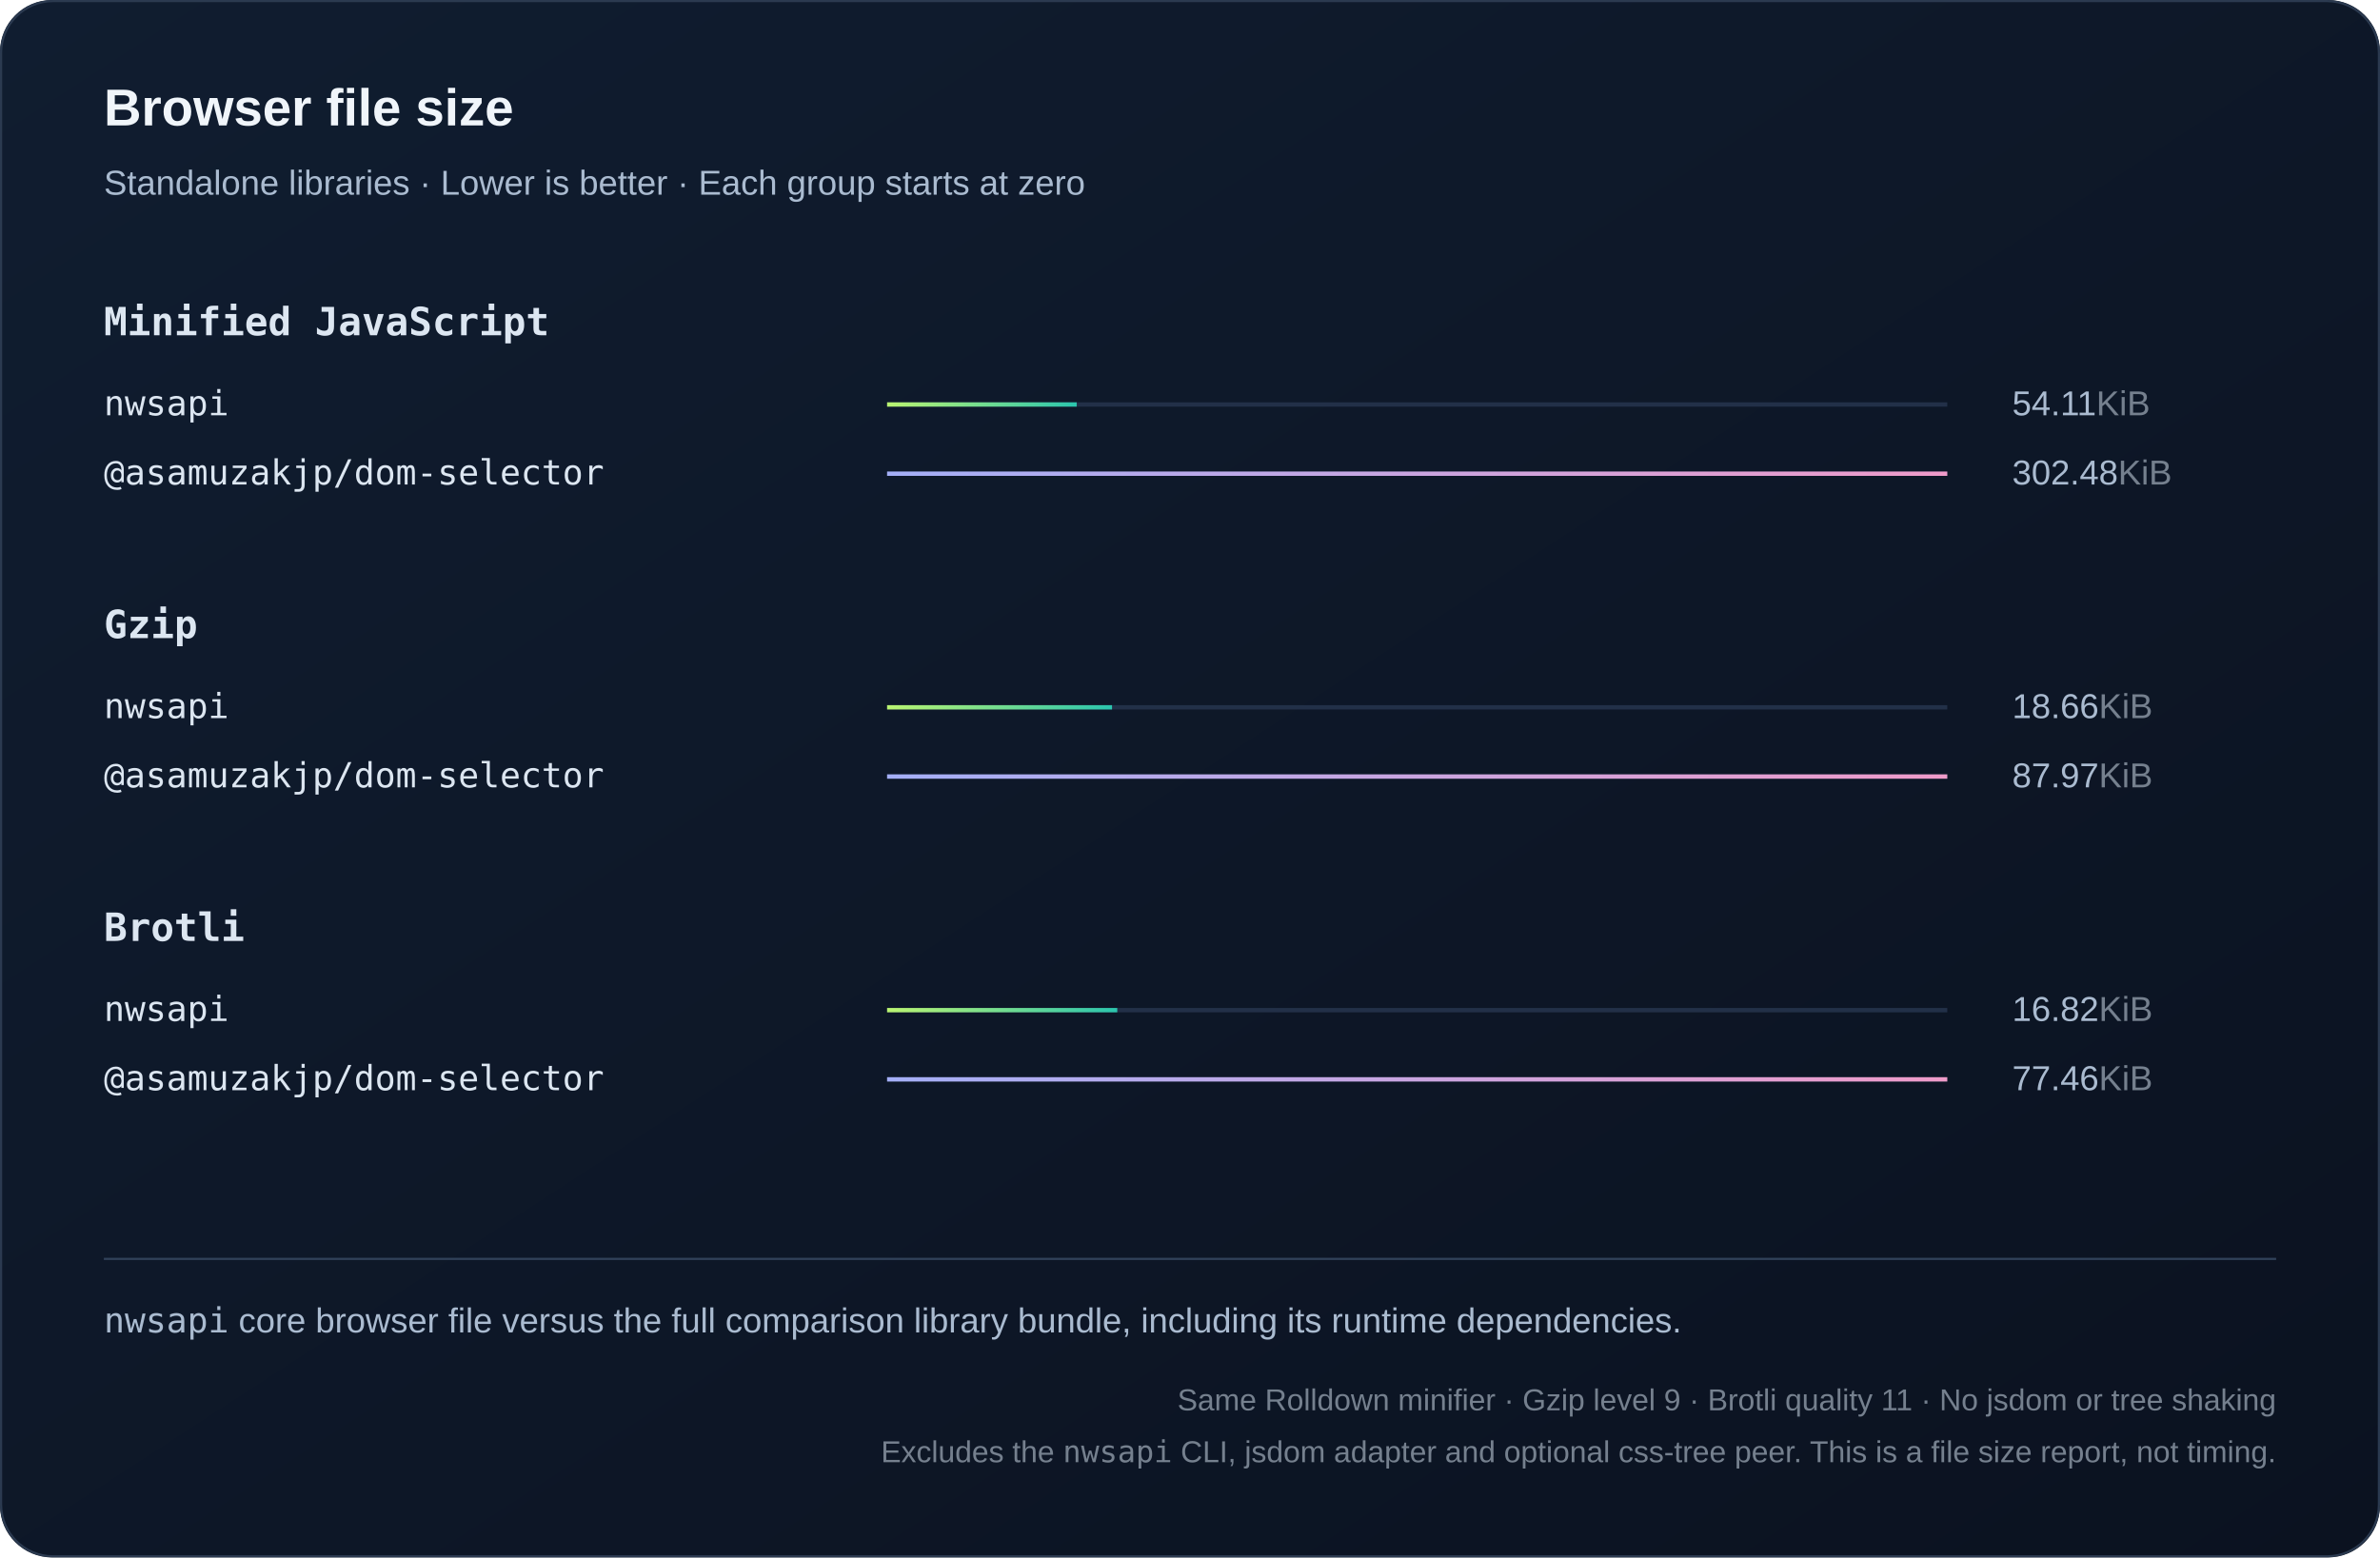
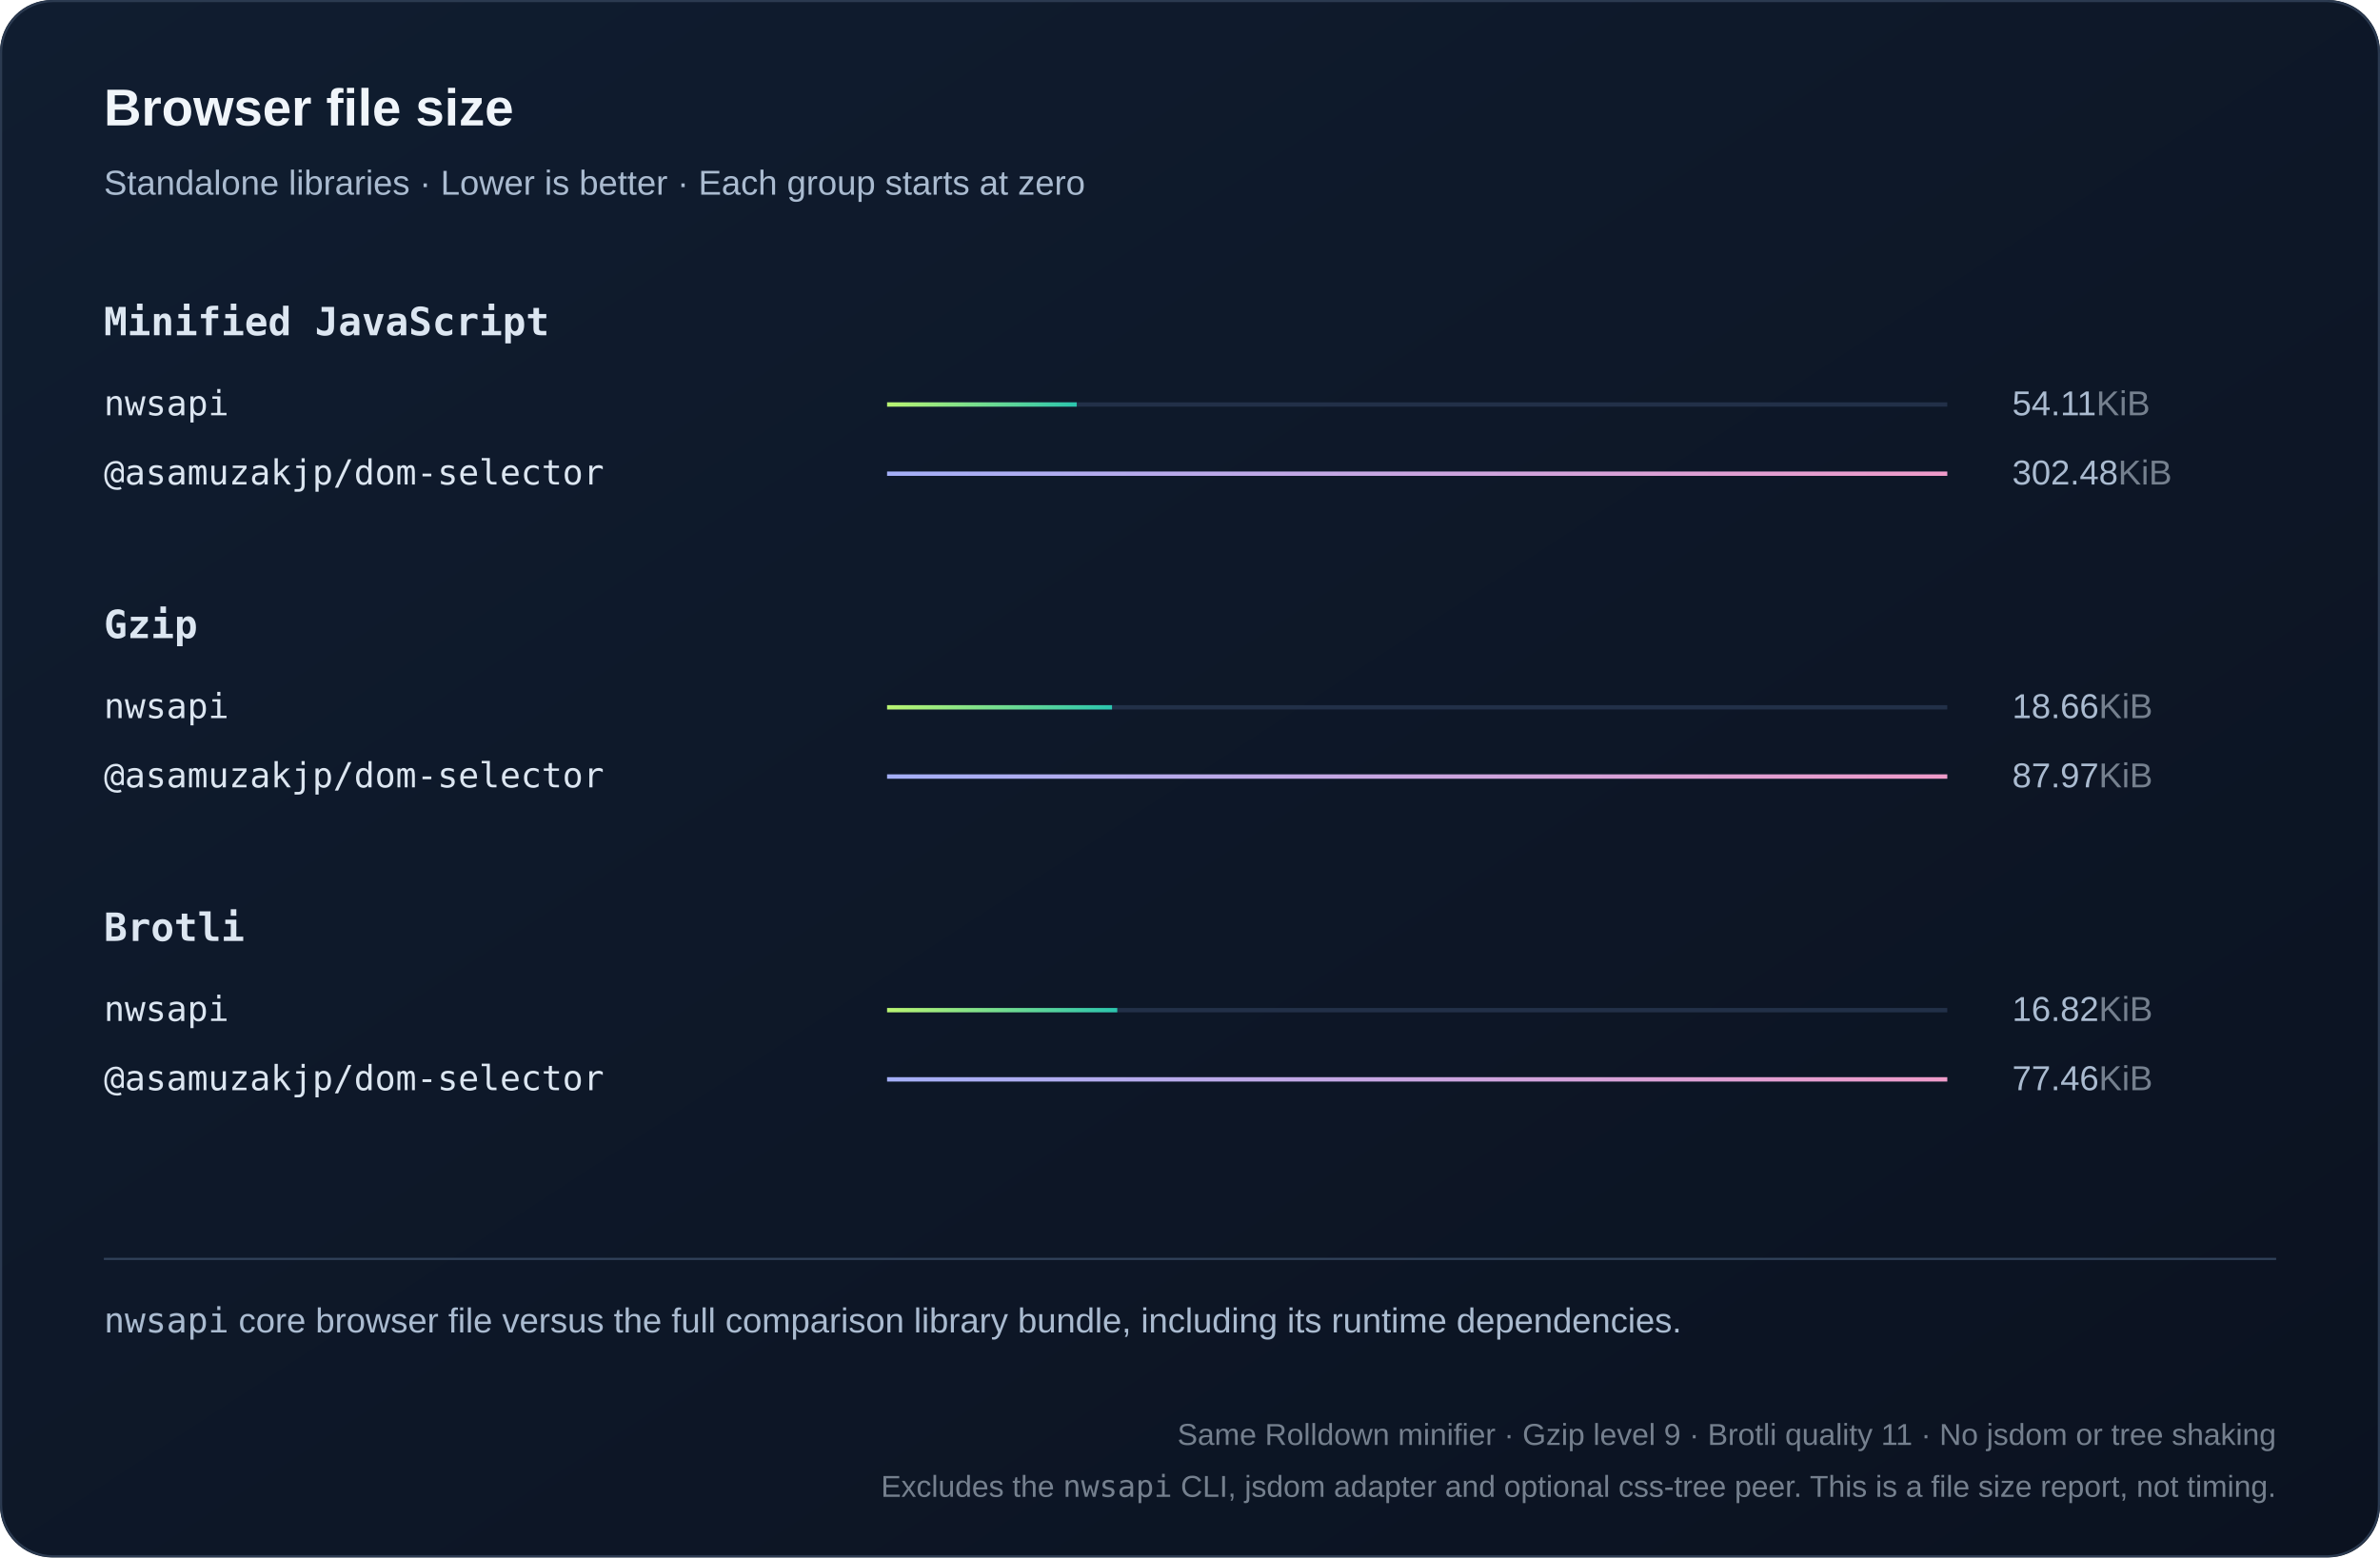
<svg xmlns="http://www.w3.org/2000/svg" width="1100" height="720" viewBox="0 0 1100 720" role="img">
  <defs>
    <linearGradient id="bg" x2="1" y2="1">
      <stop stop-color="#101d30" />
      <stop offset="1" stop-color="#0b1220" />
    </linearGradient>
    <linearGradient id="series0">
      <stop stop-color="#baf471" />
      <stop offset="1" stop-color="#2bc5ae" />
    </linearGradient>
    <linearGradient id="series1">
      <stop stop-color="#a4aff7" />
      <stop offset="1" stop-color="#ef9bc9" />
    </linearGradient>
    <linearGradient id="series2">
      <stop stop-color="#80d7ff" />
      <stop offset="1" stop-color="#739be8" />
    </linearGradient>
  </defs>
  <style>text{font-family:Arial,Helvetica,sans-serif;fill:#f0f5fa}
.muted{fill:#aabbd0;font:16px Arial,Helvetica,sans-serif}
.code{font:18px Consolas,Menlo,monospace;fill:#dce6f1}
.note .code{font:16px Consolas,Menlo,monospace}
.metadata,.metadata .code{fill:#75808e;font-size:14px}
.chart-title{font-size:24px;font-weight:700}
.unit{fill:#75808e}
.package{font-family:Consolas,Menlo,monospace}
.comparison{font-size:14px;font-variant-numeric:tabular-nums}
.tick{fill:#aabbd0;font-size:12px}
.time{fill:#aabbd0;font-size:13px;font-variant-numeric:tabular-nums}
.engine{font-size:16px}</style>
  <rect width="1100" height="720" rx="24" fill="url(#bg)" />
  <rect x=".5" y=".5" width="1099" height="719" rx="24" fill="none" stroke="#2b3a50" />
  <text x="48" y="58" class="chart-title">Browser file size</text>
  <text x="48" y="90" class="muted">Standalone libraries · Lower is better · Each group starts at zero</text>
  <text x="48" y="155" class="code" style="font-weight:600">Minified JavaScript</text>
  <g>
    <text x="48" y="192" class="code engine">nwsapi</text>
    <path d="M410 187h490" stroke="#223048" stroke-width="2" />
    <rect x="410" y="186" width="87.653" height="2" fill="url(#series0)" />
    <text x="930" y="192" class="muted">54.11<tspan class="unit">KiB</tspan>
    </text>
  </g>
  <g>
    <text x="48" y="224" class="code engine">@asamuzakjp/dom-selector</text>
    <path d="M410 219h490" stroke="#223048" stroke-width="2" />
    <rect x="410" y="218" width="490" height="2" fill="url(#series1)" />
    <text x="930" y="224" class="muted">302.48<tspan class="unit">KiB</tspan>
    </text>
  </g>
  <text x="48" y="295" class="code" style="font-weight:600">Gzip</text>
  <g>
    <text x="48" y="332" class="code engine">nwsapi</text>
    <path d="M410 327h490" stroke="#223048" stroke-width="2" />
    <rect x="410" y="326" width="103.96" height="2" fill="url(#series0)" />
    <text x="930" y="332" class="muted">18.66<tspan class="unit">KiB</tspan>
    </text>
  </g>
  <g>
    <text x="48" y="364" class="code engine">@asamuzakjp/dom-selector</text>
    <path d="M410 359h490" stroke="#223048" stroke-width="2" />
    <rect x="410" y="358" width="490" height="2" fill="url(#series1)" />
    <text x="930" y="364" class="muted">87.97<tspan class="unit">KiB</tspan>
    </text>
  </g>
  <text x="48" y="435" class="code" style="font-weight:600">Brotli</text>
  <g>
    <text x="48" y="472" class="code engine">nwsapi</text>
    <path d="M410 467h490" stroke="#223048" stroke-width="2" />
    <rect x="410" y="466" width="106.381" height="2" fill="url(#series0)" />
    <text x="930" y="472" class="muted">16.82<tspan class="unit">KiB</tspan>
    </text>
  </g>
  <g>
    <text x="48" y="504" class="code engine">@asamuzakjp/dom-selector</text>
    <path d="M410 499h490" stroke="#223048" stroke-width="2" />
    <rect x="410" y="498" width="490" height="2" fill="url(#series1)" />
    <text x="930" y="504" class="muted">77.46<tspan class="unit">KiB</tspan>
    </text>
  </g>
  <path d="M48 582h1004" stroke="#304159" />
  <text x="48" y="616" class="muted note">
    <tspan class="package">nwsapi</tspan> core browser file versus the full comparison library bundle, including its runtime dependencies.</text>
-   <text x="1052" y="652" text-anchor="end" class="muted note metadata">Same Rolldown minifier · Gzip level 9 · Brotli quality 11 · No jsdom or tree shaking</text>
-   <text x="1052" y="676" text-anchor="end" class="muted note metadata">Excludes the <tspan class="package">nwsapi</tspan> CLI, jsdom adapter and optional css-tree peer. This is a file size report, not timing.</text>
+   <text x="1052" y="668" text-anchor="end" class="muted note metadata">Same Rolldown minifier · Gzip level 9 · Brotli quality 11 · No jsdom or tree shaking</text>
+   <text x="1052" y="692" text-anchor="end" class="muted note metadata">Excludes the <tspan class="package">nwsapi</tspan> CLI, jsdom adapter and optional css-tree peer. This is a file size report, not timing.</text>
</svg>
